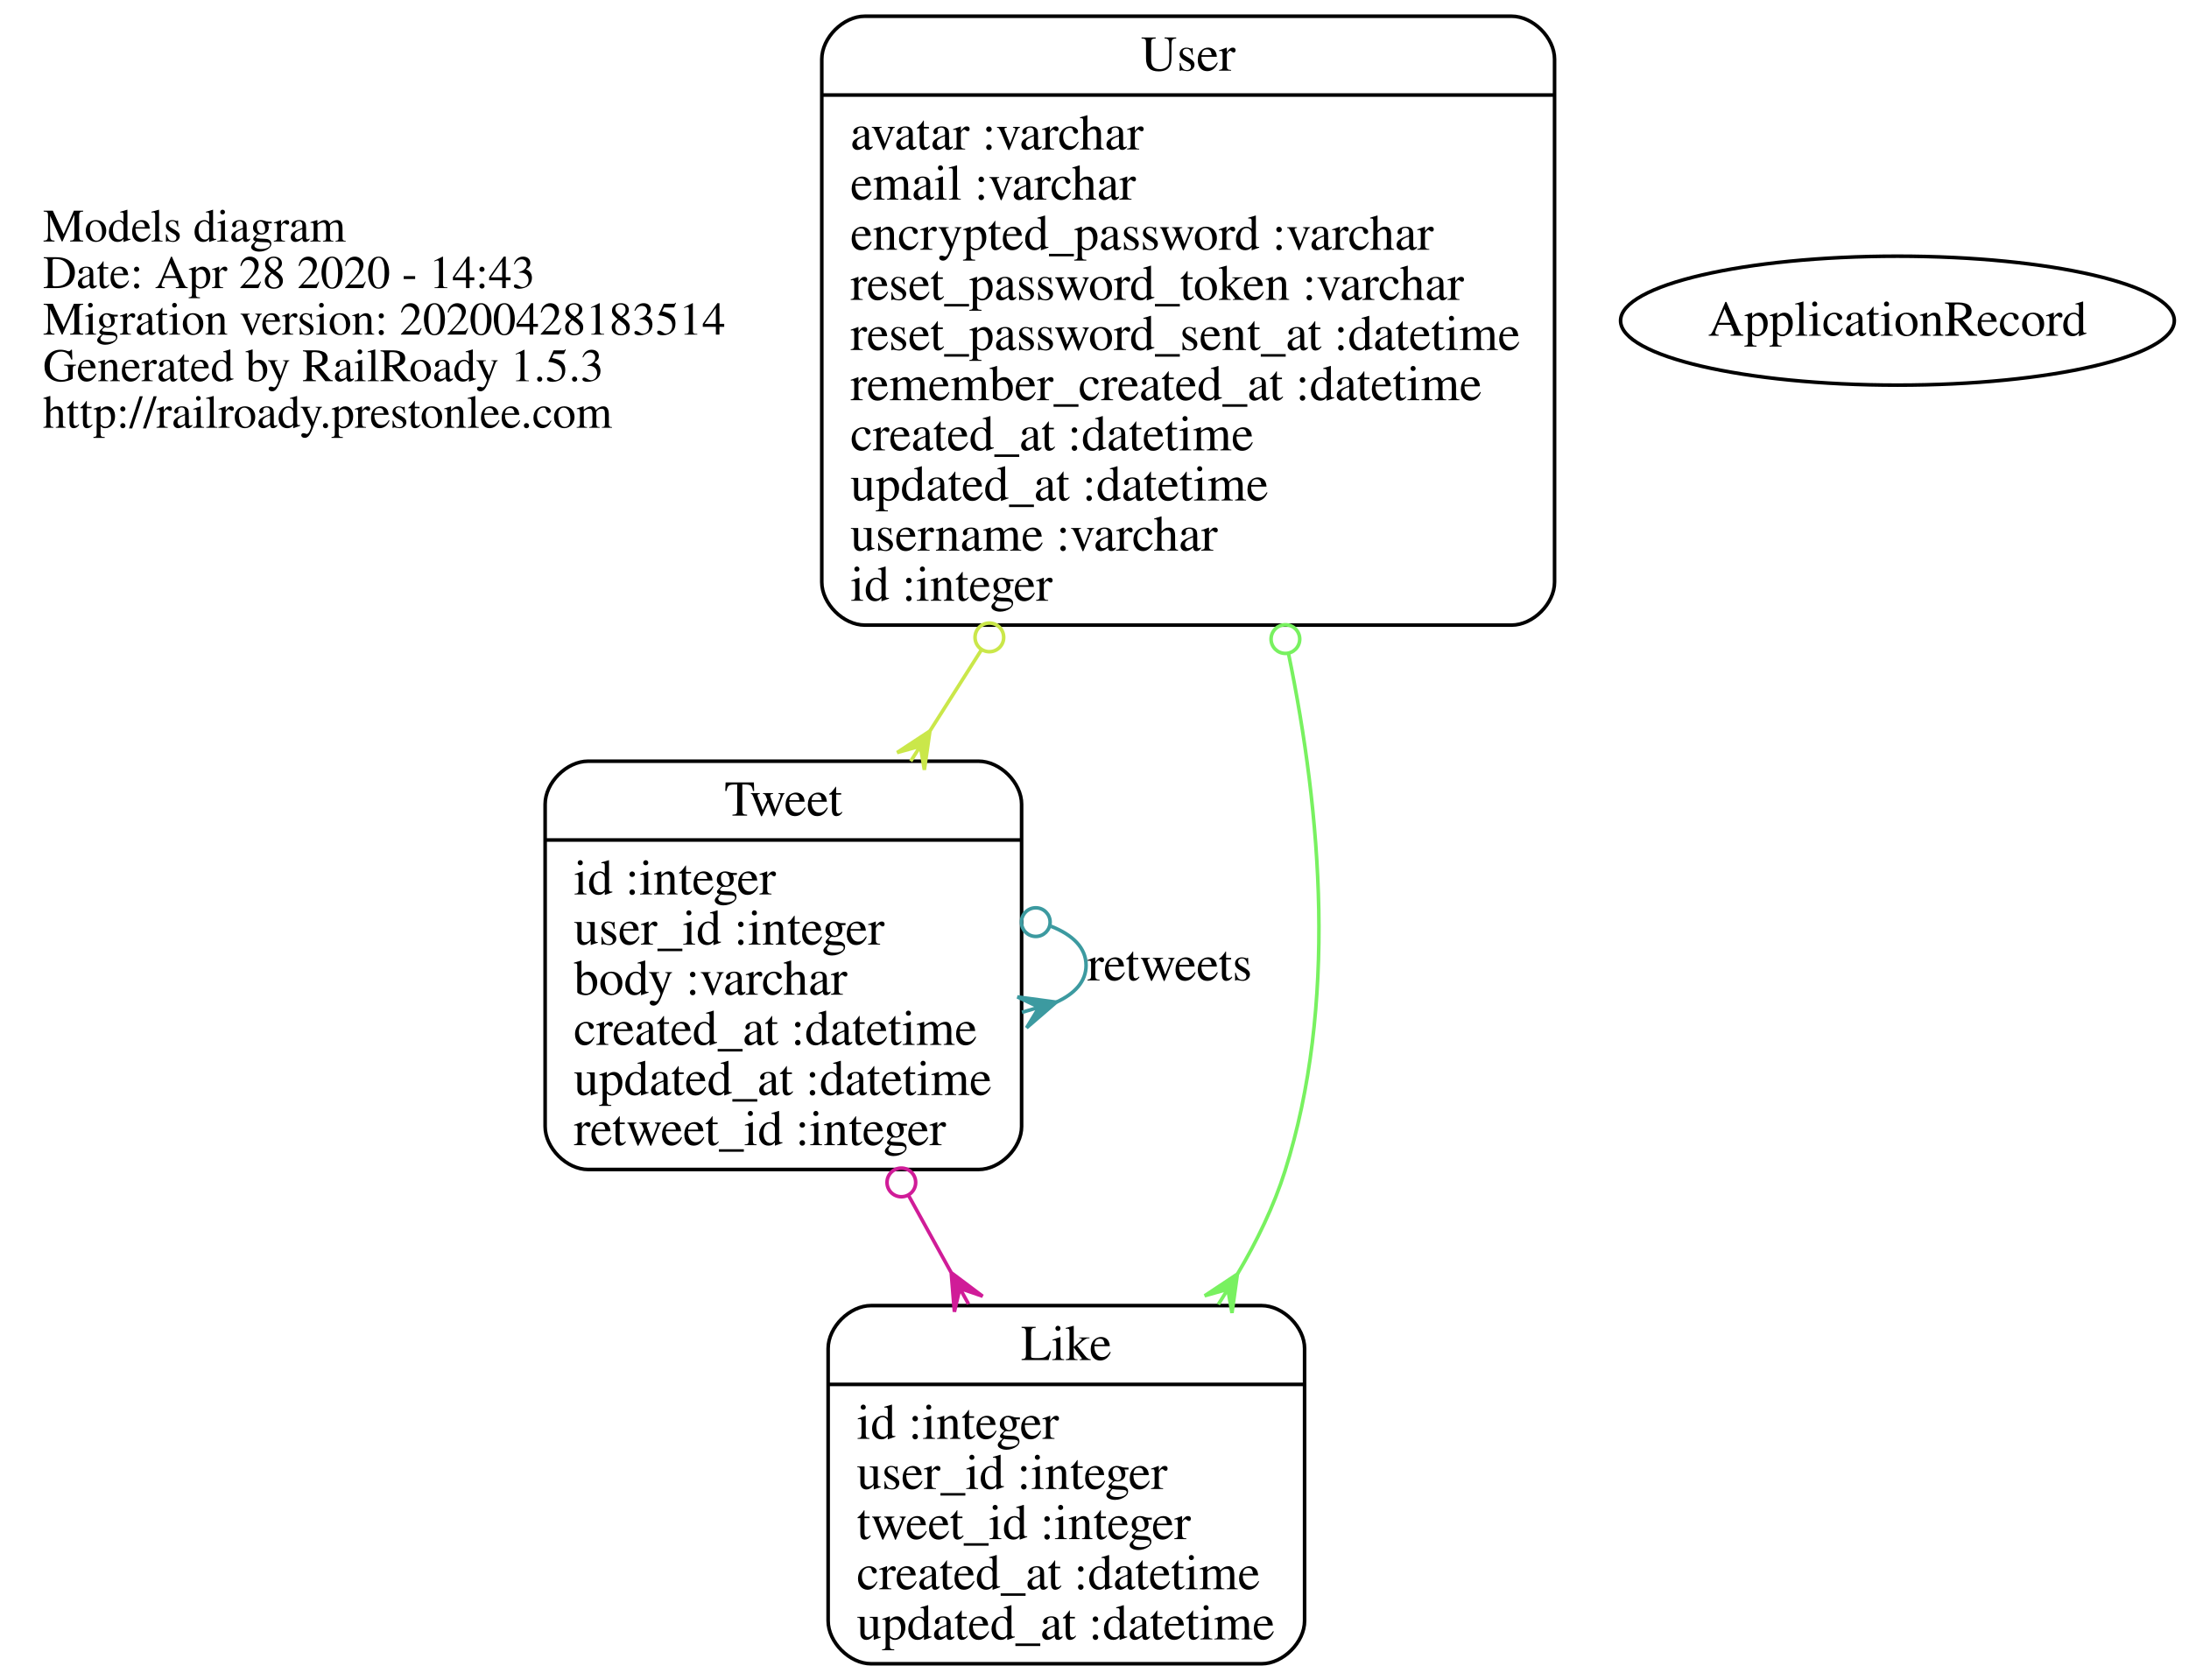
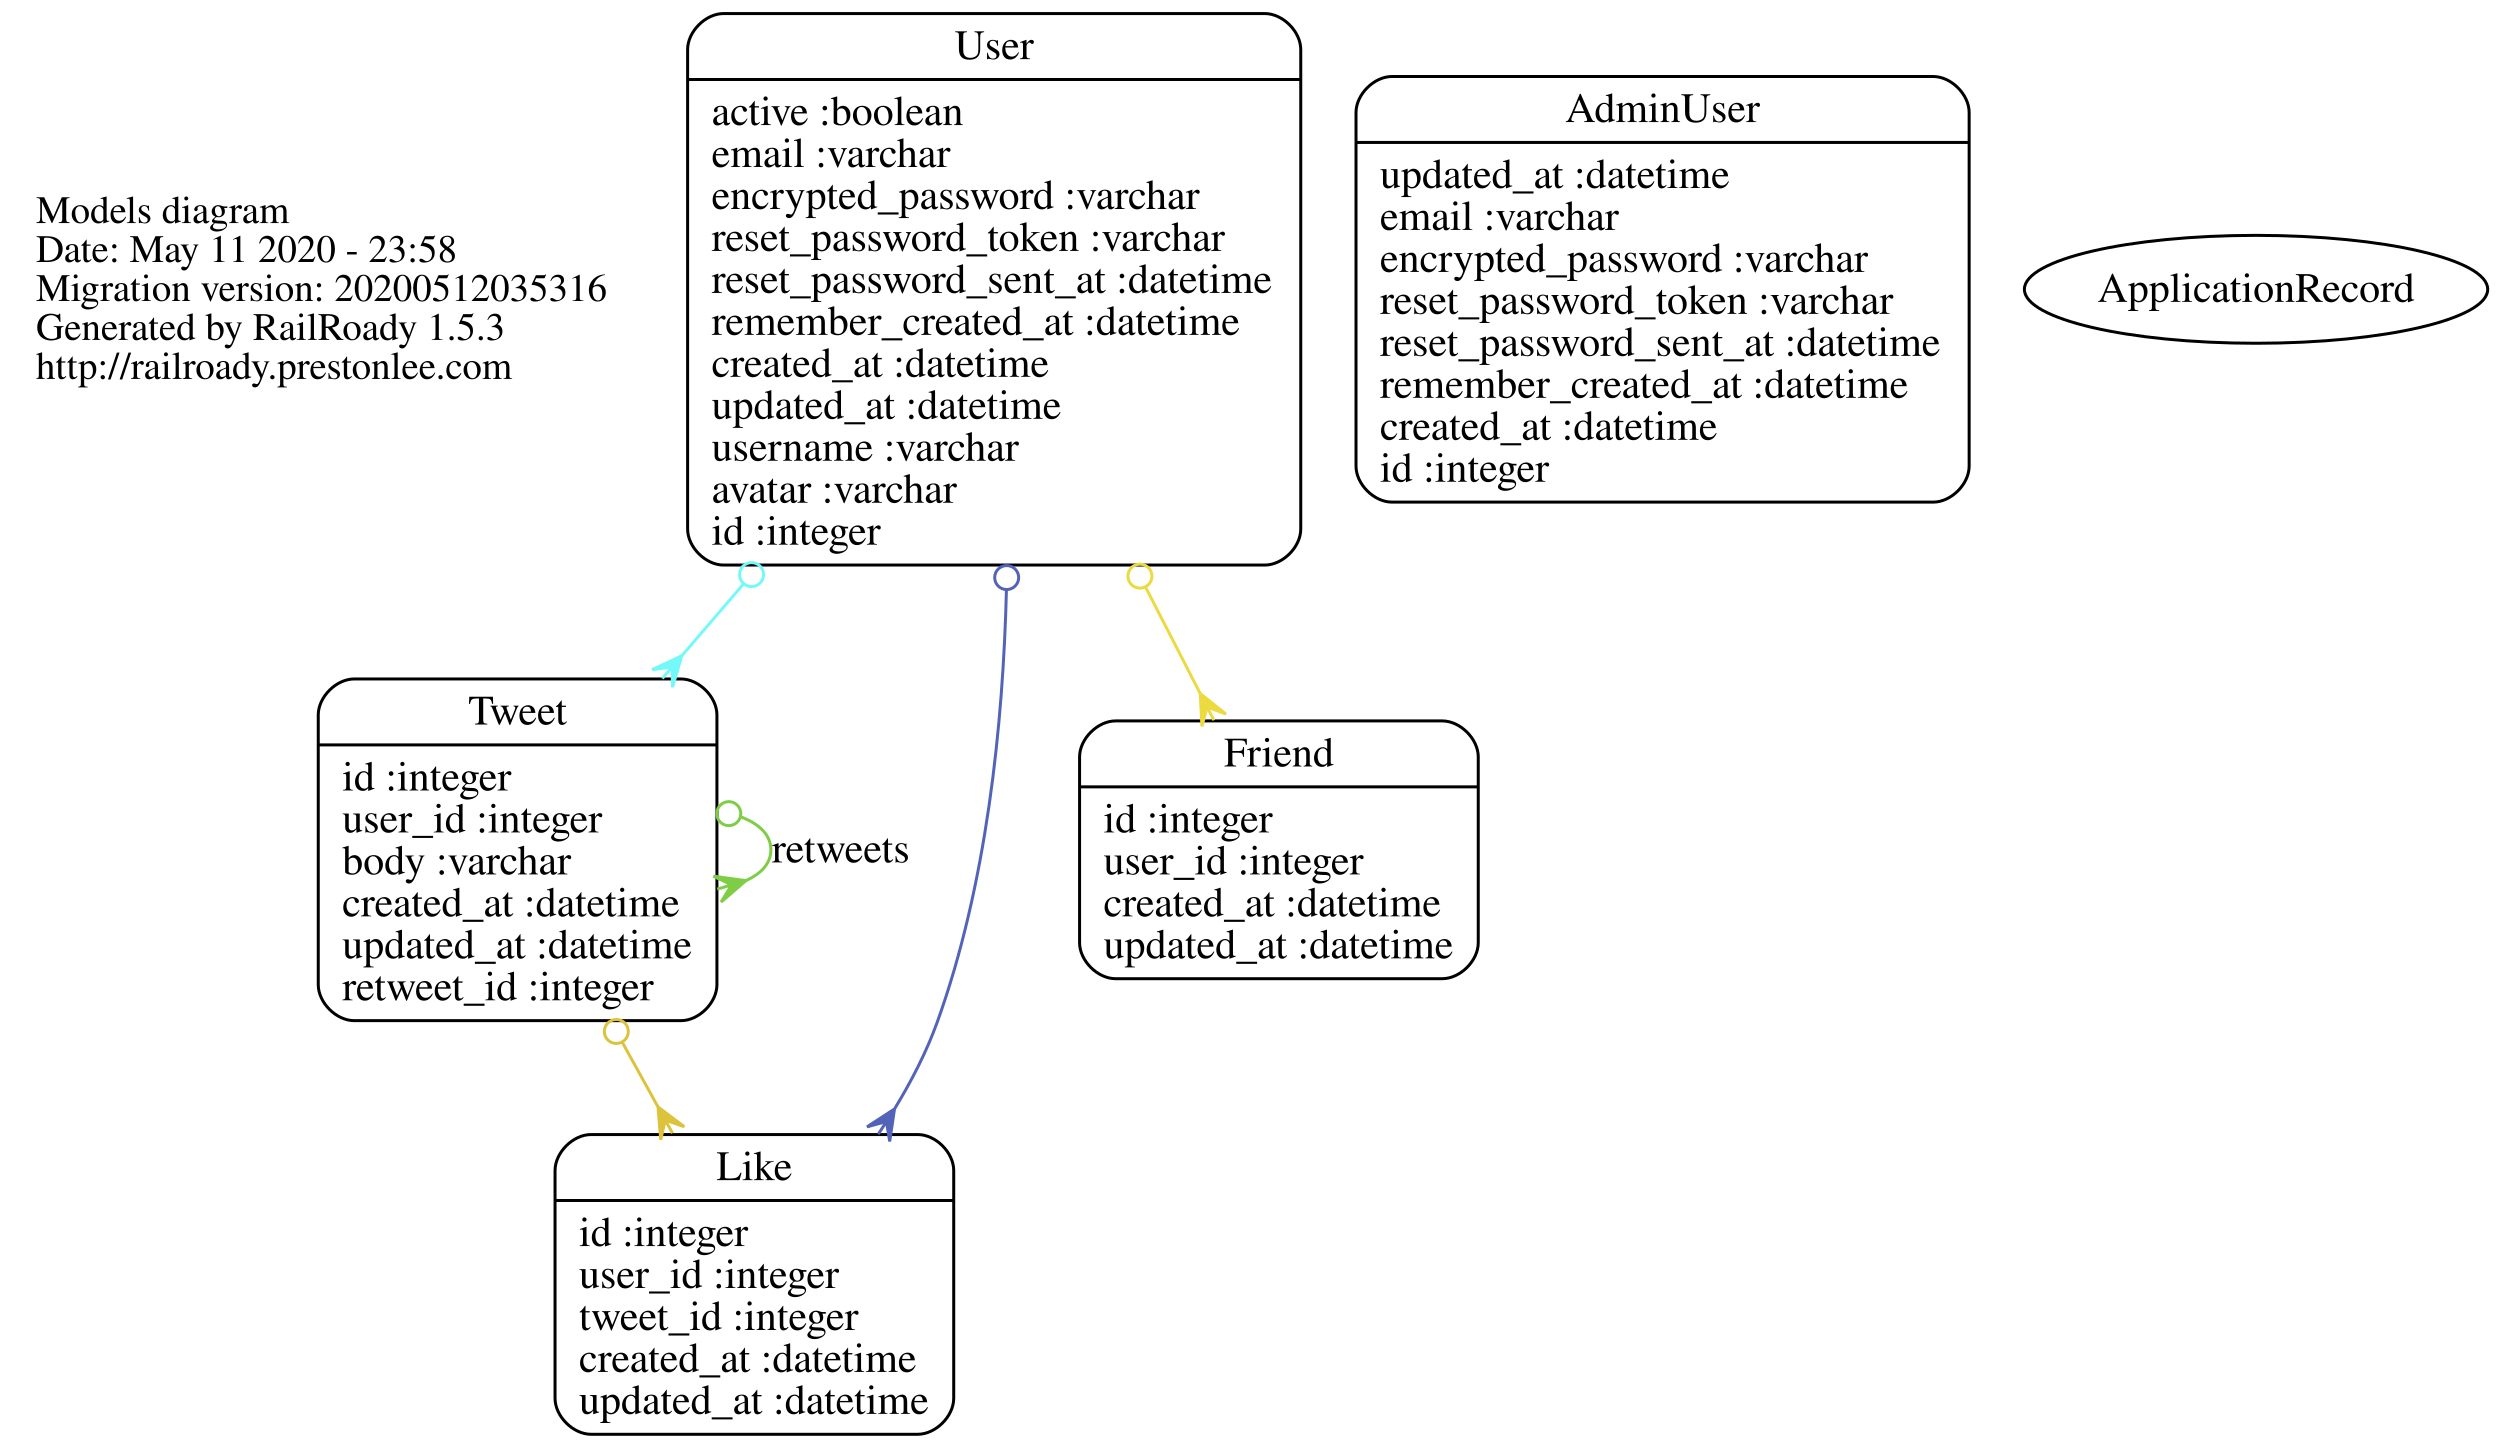
- <svg xmlns="http://www.w3.org/2000/svg" width="611pt" height="469pt" viewBox="0.00 0.00 611.08 469.00">
-   <g id="graph0" class="graph" transform="scale(1 1) rotate(0) translate(4 465)">
-     <polygon fill="transparent" stroke="transparent" points="-4,4 -4,-465 607.08,-465 607.08,4 -4,4" />
+ <svg xmlns="http://www.w3.org/2000/svg" width="834pt" height="483pt" viewBox="0.00 0.00 834.08 483.00">
+   <g id="graph0" class="graph" transform="scale(1 1) rotate(0) translate(4 479)">
+     <polygon fill="transparent" stroke="transparent" points="-4,4 -4,-479 830.08,-479 830.08,4 -4,4" />
    <g id="node1" class="node">
-       <text text-anchor="start" x="8" y="-397.6" font-family="Times,serif" font-size="13.00">Models diagram</text>
-       <text text-anchor="start" x="8" y="-384.6" font-family="Times,serif" font-size="13.00">Date: Apr 28 2020 - 14:43</text>
-       <text text-anchor="start" x="8" y="-371.6" font-family="Times,serif" font-size="13.00">Migration version: 20200428183514</text>
-       <text text-anchor="start" x="8" y="-358.6" font-family="Times,serif" font-size="13.00">Generated by RailRoady 1.5.3</text>
-       <text text-anchor="start" x="8" y="-345.6" font-family="Times,serif" font-size="13.00">http://railroady.prestonlee.com</text>
+       <text text-anchor="start" x="8" y="-404.6" font-family="Times,serif" font-size="13.00">Models diagram</text>
+       <text text-anchor="start" x="8" y="-391.6" font-family="Times,serif" font-size="13.00">Date: May 11 2020 - 23:58</text>
+       <text text-anchor="start" x="8" y="-378.6" font-family="Times,serif" font-size="13.00">Migration version: 20200512035316</text>
+       <text text-anchor="start" x="8" y="-365.6" font-family="Times,serif" font-size="13.00">Generated by RailRoady 1.5.3</text>
+       <text text-anchor="start" x="8" y="-352.6" font-family="Times,serif" font-size="13.00">http://railroady.prestonlee.com</text>
    </g>
    <g id="node2" class="node">
-       <path fill="none" stroke="black" d="M160.18,-138.5C160.18,-138.5 269.19,-138.5 269.19,-138.5 275.19,-138.5 281.19,-144.5 281.19,-150.5 281.19,-150.5 281.19,-240.5 281.19,-240.5 281.19,-246.5 275.19,-252.5 269.19,-252.5 269.19,-252.5 160.18,-252.5 160.18,-252.5 154.18,-252.5 148.18,-246.5 148.18,-240.5 148.18,-240.5 148.18,-150.5 148.18,-150.5 148.18,-144.5 154.18,-138.5 160.18,-138.5" />
-       <text text-anchor="middle" x="214.69" y="-237.3" font-family="Times,serif" font-size="14.00">Tweet</text>
-       <polyline fill="none" stroke="black" points="148.18,-230.5 281.19,-230.5 " />
-       <text text-anchor="start" x="156.18" y="-215.3" font-family="Times,serif" font-size="14.00">id :integer</text>
-       <text text-anchor="start" x="156.18" y="-201.3" font-family="Times,serif" font-size="14.00">user_id :integer</text>
-       <text text-anchor="start" x="156.18" y="-187.3" font-family="Times,serif" font-size="14.00">body :varchar</text>
-       <text text-anchor="start" x="156.18" y="-173.3" font-family="Times,serif" font-size="14.00">created_at :datetime</text>
-       <text text-anchor="start" x="156.18" y="-159.3" font-family="Times,serif" font-size="14.00">updated_at :datetime</text>
-       <text text-anchor="start" x="156.18" y="-145.3" font-family="Times,serif" font-size="14.00">retweet_id :integer</text>
+       <path fill="none" stroke="black" d="M114.18,-138.5C114.18,-138.5 223.19,-138.5 223.19,-138.5 229.19,-138.5 235.19,-144.5 235.19,-150.5 235.19,-150.5 235.19,-240.5 235.19,-240.5 235.19,-246.5 229.19,-252.5 223.19,-252.5 223.19,-252.5 114.18,-252.5 114.18,-252.5 108.18,-252.5 102.18,-246.5 102.18,-240.5 102.18,-240.5 102.18,-150.5 102.18,-150.5 102.18,-144.5 108.18,-138.5 114.18,-138.5" />
+       <text text-anchor="middle" x="168.69" y="-237.3" font-family="Times,serif" font-size="14.00">Tweet</text>
+       <polyline fill="none" stroke="black" points="102.18,-230.5 235.19,-230.5 " />
+       <text text-anchor="start" x="110.18" y="-215.3" font-family="Times,serif" font-size="14.00">id :integer</text>
+       <text text-anchor="start" x="110.18" y="-201.3" font-family="Times,serif" font-size="14.00">user_id :integer</text>
+       <text text-anchor="start" x="110.18" y="-187.3" font-family="Times,serif" font-size="14.00">body :varchar</text>
+       <text text-anchor="start" x="110.18" y="-173.3" font-family="Times,serif" font-size="14.00">created_at :datetime</text>
+       <text text-anchor="start" x="110.18" y="-159.3" font-family="Times,serif" font-size="14.00">updated_at :datetime</text>
+       <text text-anchor="start" x="110.18" y="-145.3" font-family="Times,serif" font-size="14.00">retweet_id :integer</text>
    </g>
    <g id="edge2" class="edge">
-       <path fill="none" stroke="#3c9aa0" d="M289.37,-206.42C295.43,-204.05 299.19,-200.41 299.19,-195.5 299.19,-191.02 296.06,-187.59 290.9,-185.23" />
-       <ellipse fill="none" stroke="#3c9aa0" cx="285.15" cy="-207.57" rx="4" ry="4" />
-       <polygon fill="#3c9aa0" stroke="#3c9aa0" points="290.87,-185.22 282.57,-178.06 286.08,-183.8 281.29,-182.38 281.29,-182.38 281.29,-182.38 286.08,-183.8 280.01,-186.69 290.87,-185.22 290.87,-185.22" />
-       <text text-anchor="middle" x="322.51" y="-191.3" font-family="Times,serif" font-size="14.00">retweets</text>
+       <path fill="none" stroke="#7fcd46" d="M243.37,-206.42C249.43,-204.05 253.19,-200.41 253.19,-195.5 253.19,-191.02 250.06,-187.59 244.9,-185.23" />
+       <ellipse fill="none" stroke="#7fcd46" cx="239.15" cy="-207.57" rx="4" ry="4" />
+       <polygon fill="#7fcd46" stroke="#7fcd46" points="244.87,-185.22 236.57,-178.06 240.08,-183.8 235.29,-182.38 235.29,-182.38 235.29,-182.38 240.08,-183.8 234.01,-186.69 244.87,-185.22 244.87,-185.22" />
+       <text text-anchor="middle" x="276.51" y="-191.3" font-family="Times,serif" font-size="14.00">retweets</text>
    </g>
    <g id="node3" class="node">
-       <path fill="none" stroke="black" d="M239.18,-0.5C239.18,-0.5 348.19,-0.5 348.19,-0.5 354.19,-0.5 360.19,-6.5 360.19,-12.5 360.19,-12.5 360.19,-88.5 360.19,-88.5 360.19,-94.5 354.19,-100.5 348.19,-100.5 348.19,-100.5 239.18,-100.5 239.18,-100.5 233.18,-100.5 227.18,-94.5 227.18,-88.5 227.18,-88.5 227.18,-12.5 227.18,-12.5 227.18,-6.5 233.18,-0.5 239.18,-0.5" />
-       <text text-anchor="middle" x="293.69" y="-85.3" font-family="Times,serif" font-size="14.00">Like</text>
-       <polyline fill="none" stroke="black" points="227.18,-78.5 360.19,-78.5 " />
-       <text text-anchor="start" x="235.18" y="-63.3" font-family="Times,serif" font-size="14.00">id :integer</text>
-       <text text-anchor="start" x="235.18" y="-49.3" font-family="Times,serif" font-size="14.00">user_id :integer</text>
-       <text text-anchor="start" x="235.18" y="-35.3" font-family="Times,serif" font-size="14.00">tweet_id :integer</text>
-       <text text-anchor="start" x="235.18" y="-21.3" font-family="Times,serif" font-size="14.00">created_at :datetime</text>
-       <text text-anchor="start" x="235.18" y="-7.3" font-family="Times,serif" font-size="14.00">updated_at :datetime</text>
+       <path fill="none" stroke="black" d="M193.18,-0.5C193.18,-0.5 302.19,-0.5 302.19,-0.5 308.19,-0.5 314.19,-6.5 314.19,-12.5 314.19,-12.5 314.19,-88.5 314.19,-88.5 314.19,-94.5 308.19,-100.5 302.19,-100.5 302.19,-100.5 193.18,-100.5 193.18,-100.5 187.18,-100.5 181.18,-94.5 181.18,-88.5 181.18,-88.5 181.18,-12.5 181.18,-12.5 181.18,-6.5 187.18,-0.5 193.18,-0.5" />
+       <text text-anchor="middle" x="247.69" y="-85.3" font-family="Times,serif" font-size="14.00">Like</text>
+       <polyline fill="none" stroke="black" points="181.18,-78.5 314.19,-78.5 " />
+       <text text-anchor="start" x="189.18" y="-63.3" font-family="Times,serif" font-size="14.00">id :integer</text>
+       <text text-anchor="start" x="189.18" y="-49.3" font-family="Times,serif" font-size="14.00">user_id :integer</text>
+       <text text-anchor="start" x="189.18" y="-35.3" font-family="Times,serif" font-size="14.00">tweet_id :integer</text>
+       <text text-anchor="start" x="189.18" y="-21.3" font-family="Times,serif" font-size="14.00">created_at :datetime</text>
+       <text text-anchor="start" x="189.18" y="-7.3" font-family="Times,serif" font-size="14.00">updated_at :datetime</text>
    </g>
    <g id="edge1" class="edge">
-       <path fill="none" stroke="#d01c98" d="M249.56,-131.38C253.52,-124.21 257.54,-116.93 261.47,-109.83" />
-       <ellipse fill="none" stroke="#d01c98" cx="247.62" cy="-134.89" rx="4" ry="4" />
-       <polygon fill="#d01c98" stroke="#d01c98" points="261.54,-109.7 270.31,-103.12 263.95,-105.32 266.37,-100.95 266.37,-100.95 266.37,-100.95 263.95,-105.32 262.43,-98.77 261.54,-109.7 261.54,-109.7" />
+       <path fill="none" stroke="#ddc23c" d="M203.56,-131.38C207.52,-124.21 211.54,-116.93 215.47,-109.83" />
+       <ellipse fill="none" stroke="#ddc23c" cx="201.62" cy="-134.89" rx="4" ry="4" />
+       <polygon fill="#ddc23c" stroke="#ddc23c" points="215.54,-109.7 224.31,-103.12 217.95,-105.32 220.37,-100.95 220.37,-100.95 220.37,-100.95 217.95,-105.32 216.43,-98.77 215.54,-109.7 215.54,-109.7" />
    </g>
    <g id="node4" class="node">
-       <ellipse fill="none" stroke="black" cx="525.69" cy="-375.5" rx="77.29" ry="18" />
-       <text text-anchor="middle" x="525.69" y="-371.3" font-family="Times,serif" font-size="14.00">ApplicationRecord</text>
+       <path fill="none" stroke="black" d="M368.18,-152.5C368.18,-152.5 477.19,-152.5 477.19,-152.5 483.19,-152.5 489.19,-158.5 489.19,-164.5 489.19,-164.5 489.19,-226.5 489.19,-226.5 489.19,-232.5 483.19,-238.5 477.19,-238.5 477.19,-238.5 368.18,-238.5 368.18,-238.5 362.18,-238.5 356.18,-232.5 356.18,-226.5 356.18,-226.5 356.18,-164.5 356.18,-164.5 356.18,-158.5 362.18,-152.5 368.18,-152.5" />
+       <text text-anchor="middle" x="422.69" y="-223.3" font-family="Times,serif" font-size="14.00">Friend</text>
+       <polyline fill="none" stroke="black" points="356.18,-216.5 489.19,-216.5 " />
+       <text text-anchor="start" x="364.18" y="-201.3" font-family="Times,serif" font-size="14.00">id :integer</text>
+       <text text-anchor="start" x="364.18" y="-187.3" font-family="Times,serif" font-size="14.00">user_id :integer</text>
+       <text text-anchor="start" x="364.18" y="-173.3" font-family="Times,serif" font-size="14.00">created_at :datetime</text>
+       <text text-anchor="start" x="364.18" y="-159.3" font-family="Times,serif" font-size="14.00">updated_at :datetime</text>
    </g>
    <g id="node5" class="node">
-       <path fill="none" stroke="black" d="M237.41,-290.5C237.41,-290.5 417.97,-290.5 417.97,-290.5 423.97,-290.5 429.97,-296.5 429.97,-302.5 429.97,-302.5 429.97,-448.5 429.97,-448.5 429.97,-454.5 423.97,-460.5 417.97,-460.5 417.97,-460.5 237.41,-460.5 237.41,-460.5 231.41,-460.5 225.41,-454.5 225.41,-448.5 225.41,-448.5 225.41,-302.5 225.41,-302.5 225.41,-296.5 231.41,-290.5 237.41,-290.5" />
-       <text text-anchor="middle" x="327.69" y="-445.3" font-family="Times,serif" font-size="14.00">User</text>
-       <polyline fill="none" stroke="black" points="225.41,-438.5 429.97,-438.5 " />
-       <text text-anchor="start" x="233.41" y="-423.3" font-family="Times,serif" font-size="14.00">avatar :varchar</text>
-       <text text-anchor="start" x="233.41" y="-409.3" font-family="Times,serif" font-size="14.00">email :varchar</text>
-       <text text-anchor="start" x="233.41" y="-395.3" font-family="Times,serif" font-size="14.00">encrypted_password :varchar</text>
-       <text text-anchor="start" x="233.41" y="-381.3" font-family="Times,serif" font-size="14.00">reset_password_token :varchar</text>
-       <text text-anchor="start" x="233.41" y="-367.3" font-family="Times,serif" font-size="14.00">reset_password_sent_at :datetime</text>
-       <text text-anchor="start" x="233.41" y="-353.3" font-family="Times,serif" font-size="14.00">remember_created_at :datetime</text>
-       <text text-anchor="start" x="233.41" y="-339.3" font-family="Times,serif" font-size="14.00">created_at :datetime</text>
-       <text text-anchor="start" x="233.41" y="-325.3" font-family="Times,serif" font-size="14.00">updated_at :datetime</text>
-       <text text-anchor="start" x="233.41" y="-311.3" font-family="Times,serif" font-size="14.00">username :varchar</text>
+       <path fill="none" stroke="black" d="M460.41,-311.5C460.41,-311.5 640.97,-311.5 640.97,-311.5 646.97,-311.5 652.97,-317.5 652.97,-323.5 652.97,-323.5 652.97,-441.5 652.97,-441.5 652.97,-447.5 646.97,-453.5 640.97,-453.5 640.97,-453.5 460.41,-453.5 460.41,-453.5 454.41,-453.5 448.41,-447.5 448.41,-441.5 448.41,-441.5 448.41,-323.5 448.41,-323.5 448.41,-317.5 454.41,-311.5 460.41,-311.5" />
+       <text text-anchor="middle" x="550.69" y="-438.3" font-family="Times,serif" font-size="14.00">AdminUser</text>
+       <polyline fill="none" stroke="black" points="448.41,-431.5 652.97,-431.5 " />
+       <text text-anchor="start" x="456.41" y="-416.3" font-family="Times,serif" font-size="14.00">updated_at :datetime</text>
+       <text text-anchor="start" x="456.41" y="-402.3" font-family="Times,serif" font-size="14.00">email :varchar</text>
+       <text text-anchor="start" x="456.41" y="-388.3" font-family="Times,serif" font-size="14.00">encrypted_password :varchar</text>
+       <text text-anchor="start" x="456.41" y="-374.3" font-family="Times,serif" font-size="14.00">reset_password_token :varchar</text>
+       <text text-anchor="start" x="456.41" y="-360.3" font-family="Times,serif" font-size="14.00">reset_password_sent_at :datetime</text>
+       <text text-anchor="start" x="456.41" y="-346.3" font-family="Times,serif" font-size="14.00">remember_created_at :datetime</text>
+       <text text-anchor="start" x="456.41" y="-332.3" font-family="Times,serif" font-size="14.00">created_at :datetime</text>
+       <text text-anchor="start" x="456.41" y="-318.3" font-family="Times,serif" font-size="14.00">id :integer</text>
+     </g>
+     <g id="node6" class="node">
+       <ellipse fill="none" stroke="black" cx="748.69" cy="-382.5" rx="77.29" ry="18" />
+       <text text-anchor="middle" x="748.69" y="-378.3" font-family="Times,serif" font-size="14.00">ApplicationRecord</text>
+     </g>
+     <g id="node7" class="node">
+       <path fill="none" stroke="black" d="M237.41,-290.5C237.41,-290.5 417.97,-290.5 417.97,-290.5 423.97,-290.5 429.97,-296.5 429.97,-302.5 429.97,-302.5 429.97,-462.5 429.97,-462.5 429.97,-468.5 423.97,-474.5 417.97,-474.5 417.97,-474.5 237.41,-474.5 237.41,-474.5 231.41,-474.5 225.41,-468.5 225.41,-462.5 225.41,-462.5 225.41,-302.5 225.41,-302.5 225.41,-296.5 231.41,-290.5 237.41,-290.5" />
+       <text text-anchor="middle" x="327.69" y="-459.3" font-family="Times,serif" font-size="14.00">User</text>
+       <polyline fill="none" stroke="black" points="225.41,-452.5 429.97,-452.5 " />
+       <text text-anchor="start" x="233.41" y="-437.3" font-family="Times,serif" font-size="14.00">active :boolean</text>
+       <text text-anchor="start" x="233.41" y="-423.3" font-family="Times,serif" font-size="14.00">email :varchar</text>
+       <text text-anchor="start" x="233.41" y="-409.3" font-family="Times,serif" font-size="14.00">encrypted_password :varchar</text>
+       <text text-anchor="start" x="233.41" y="-395.3" font-family="Times,serif" font-size="14.00">reset_password_token :varchar</text>
+       <text text-anchor="start" x="233.41" y="-381.3" font-family="Times,serif" font-size="14.00">reset_password_sent_at :datetime</text>
+       <text text-anchor="start" x="233.41" y="-367.3" font-family="Times,serif" font-size="14.00">remember_created_at :datetime</text>
+       <text text-anchor="start" x="233.41" y="-353.3" font-family="Times,serif" font-size="14.00">created_at :datetime</text>
+       <text text-anchor="start" x="233.41" y="-339.3" font-family="Times,serif" font-size="14.00">updated_at :datetime</text>
+       <text text-anchor="start" x="233.41" y="-325.3" font-family="Times,serif" font-size="14.00">username :varchar</text>
+       <text text-anchor="start" x="233.41" y="-311.3" font-family="Times,serif" font-size="14.00">avatar :varchar</text>
      <text text-anchor="start" x="233.41" y="-297.3" font-family="Times,serif" font-size="14.00">id :integer</text>
    </g>
    <g id="edge3" class="edge">
-       <path fill="none" stroke="#cae74a" d="M269.92,-283.51C265.1,-275.91 260.29,-268.33 255.63,-260.99" />
-       <ellipse fill="none" stroke="#cae74a" cx="272.19" cy="-287.07" rx="4" ry="4" />
-       <polygon fill="#cae74a" stroke="#cae74a" points="255.6,-260.94 254.04,-250.09 252.92,-256.72 250.24,-252.5 250.24,-252.5 250.24,-252.5 252.92,-256.72 246.44,-254.91 255.6,-260.94 255.6,-260.94" />
+       <path fill="none" stroke="#75f8f8" d="M243.91,-284.03C236.99,-275.97 230.11,-267.97 223.49,-260.26" />
+       <ellipse fill="none" stroke="#75f8f8" cx="246.75" cy="-287.32" rx="4" ry="4" />
+       <polygon fill="#75f8f8" stroke="#75f8f8" points="223.48,-260.25 220.37,-249.73 220.22,-256.46 216.96,-252.66 216.96,-252.66 216.96,-252.66 220.22,-256.46 213.55,-255.6 223.48,-260.25 223.48,-260.25" />
    </g>
    <g id="edge4" class="edge">
-       <path fill="none" stroke="#78f160" d="M355.69,-282.58C364.87,-238.07 369.39,-184.36 354.69,-138 351.57,-128.18 346.9,-118.51 341.49,-109.39" />
-       <ellipse fill="none" stroke="#78f160" cx="354.83" cy="-286.59" rx="4" ry="4" />
-       <polygon fill="#78f160" stroke="#78f160" points="341.43,-109.31 339.92,-98.45 338.77,-105.07 336.11,-100.84 336.11,-100.84 336.11,-100.84 338.77,-105.07 332.3,-103.24 341.43,-109.31 341.43,-109.31" />
+       <path fill="none" stroke="#5363b7" d="M331.78,-282.28C330.68,-237.09 325.14,-183.63 308.69,-138 305.15,-128.17 300.17,-118.45 294.57,-109.26" />
+       <ellipse fill="none" stroke="#5363b7" cx="331.86" cy="-286.33" rx="4" ry="4" />
+       <polygon fill="#5363b7" stroke="#5363b7" points="294.44,-109.05 292.83,-98.2 291.74,-104.84 289.04,-100.63 289.04,-100.63 289.04,-100.63 291.74,-104.84 285.25,-103.06 294.44,-109.05 294.44,-109.05" />
+     </g>
+     <g id="edge5" class="edge">
+       <path fill="none" stroke="#ebda40" d="M378.19,-283.16C384.46,-270.95 390.66,-258.87 396.35,-247.79" />
+       <ellipse fill="none" stroke="#ebda40" cx="376.32" cy="-286.8" rx="4" ry="4" />
+       <polygon fill="#ebda40" stroke="#ebda40" points="396.44,-247.62 405.01,-240.78 398.72,-243.17 401,-238.73 401,-238.73 401,-238.73 398.72,-243.17 397,-236.67 396.44,-247.62 396.44,-247.62" />
    </g>
  </g>
</svg>
